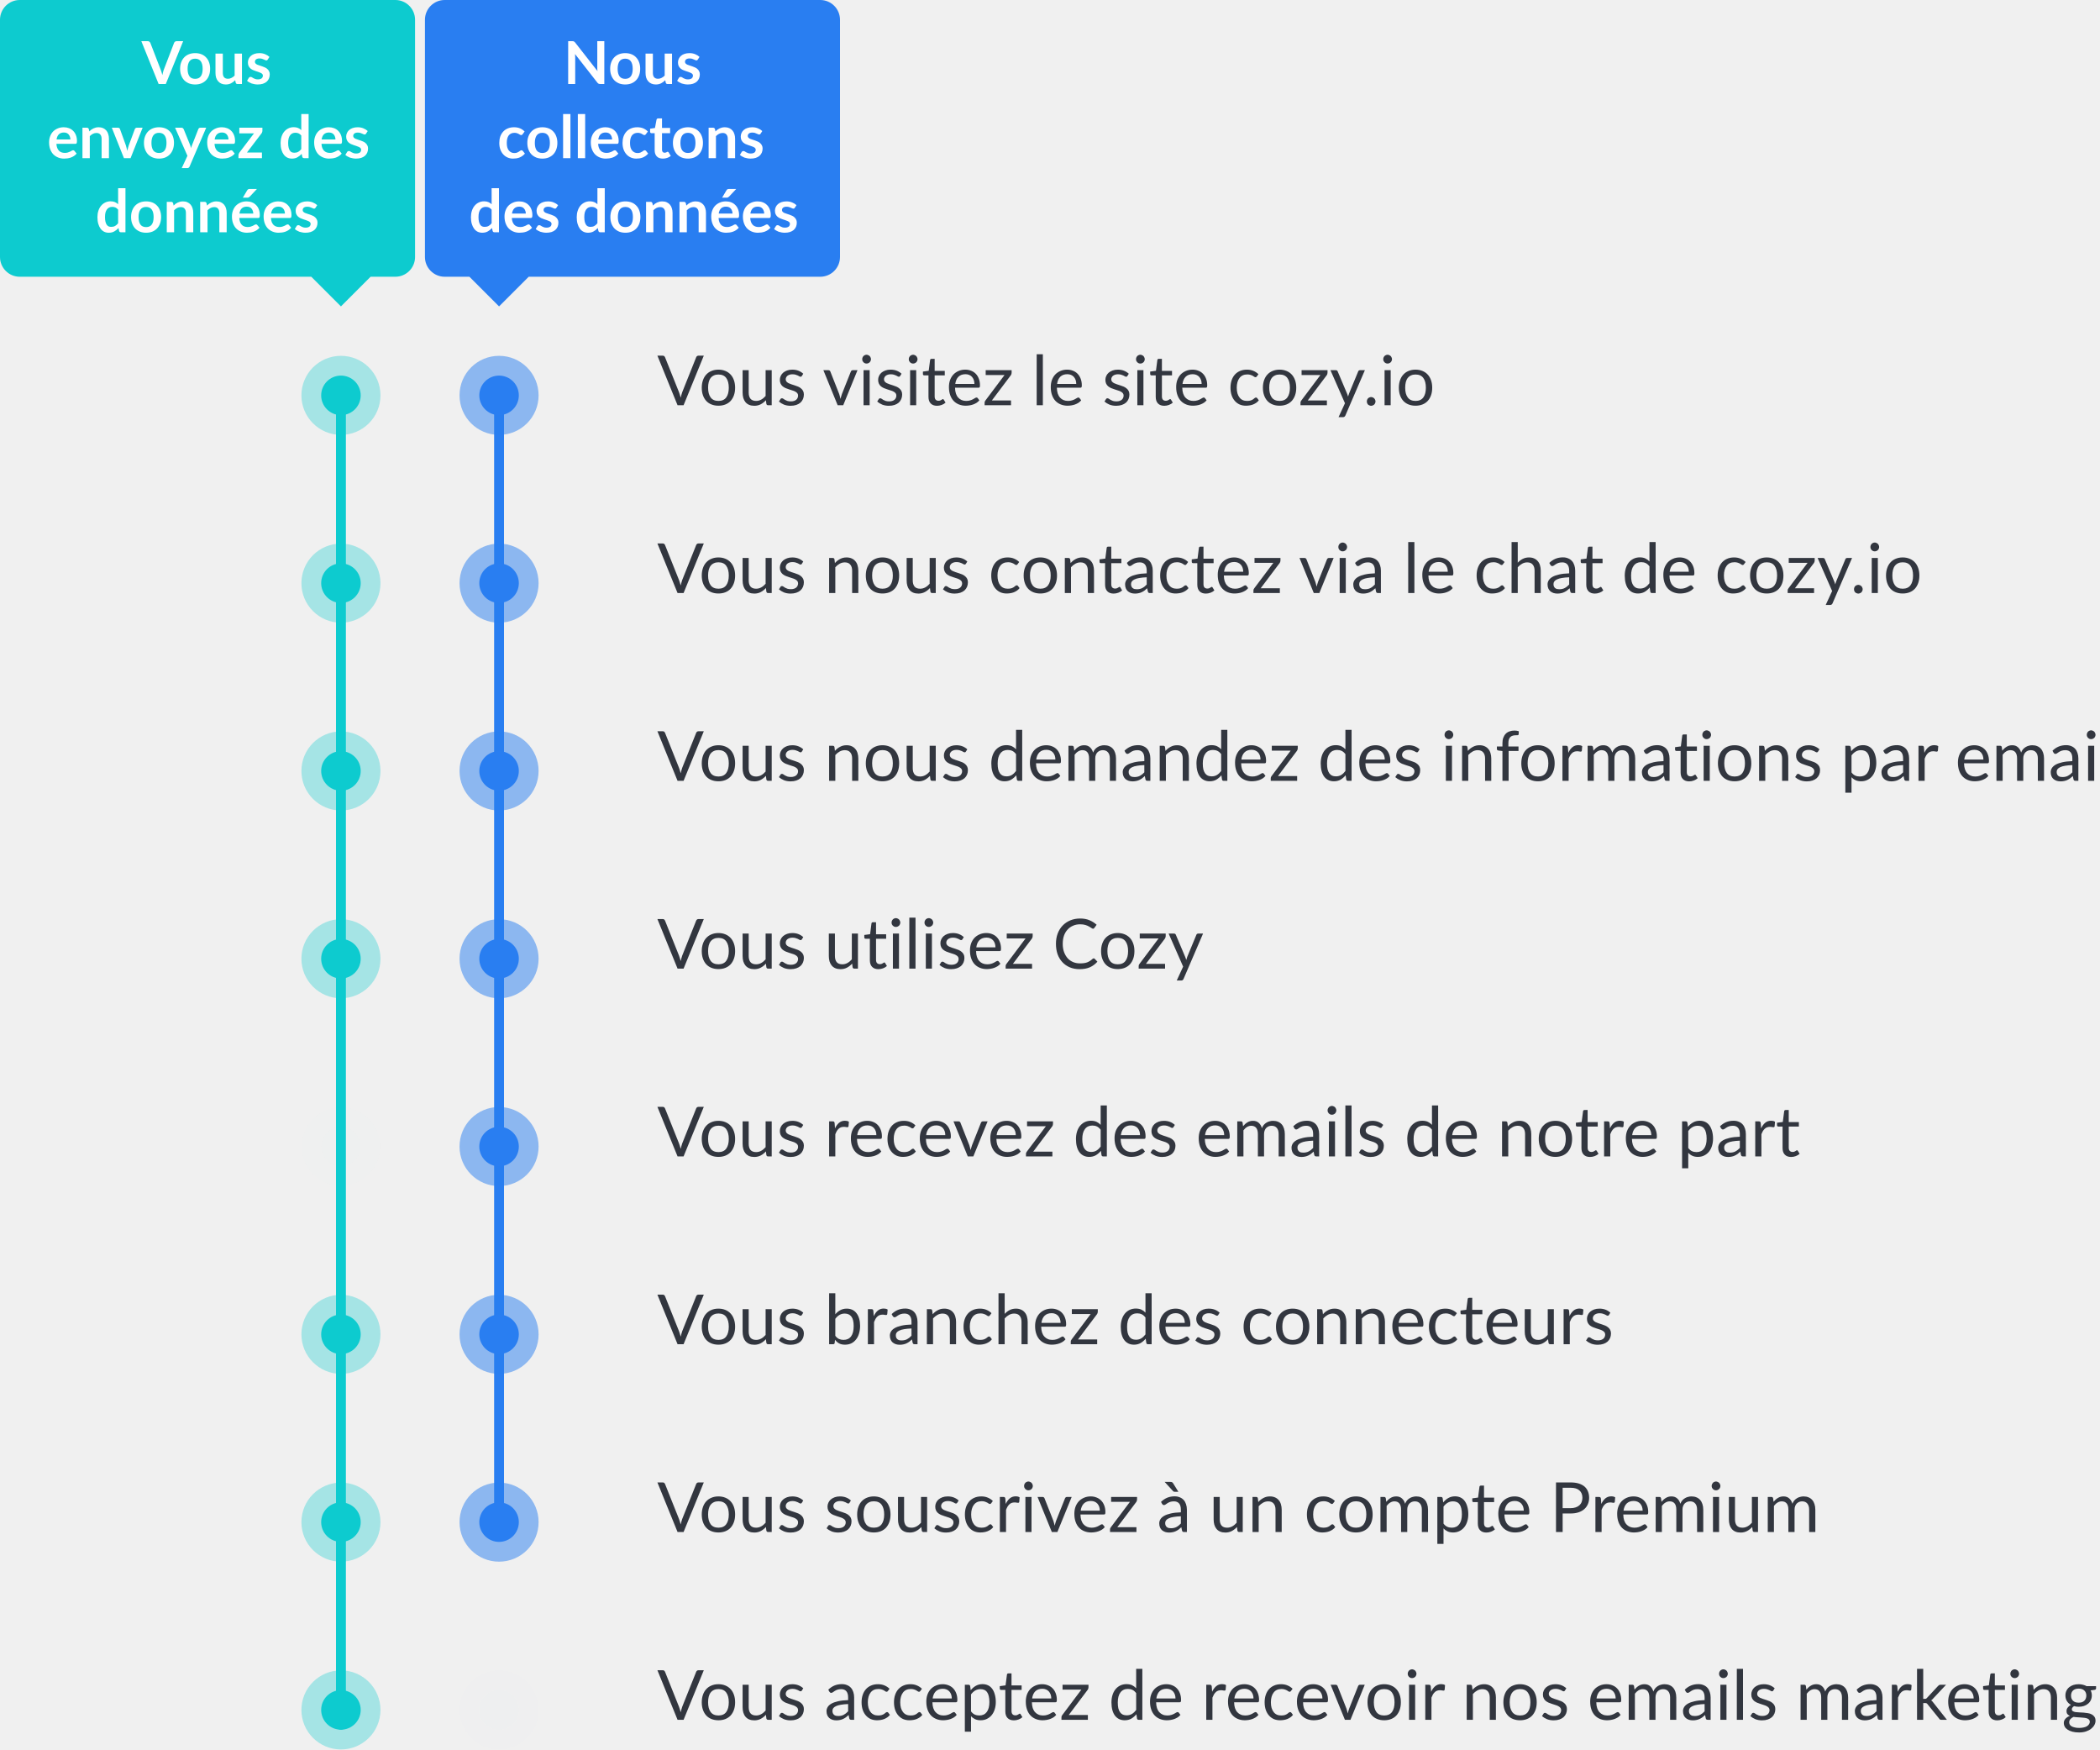
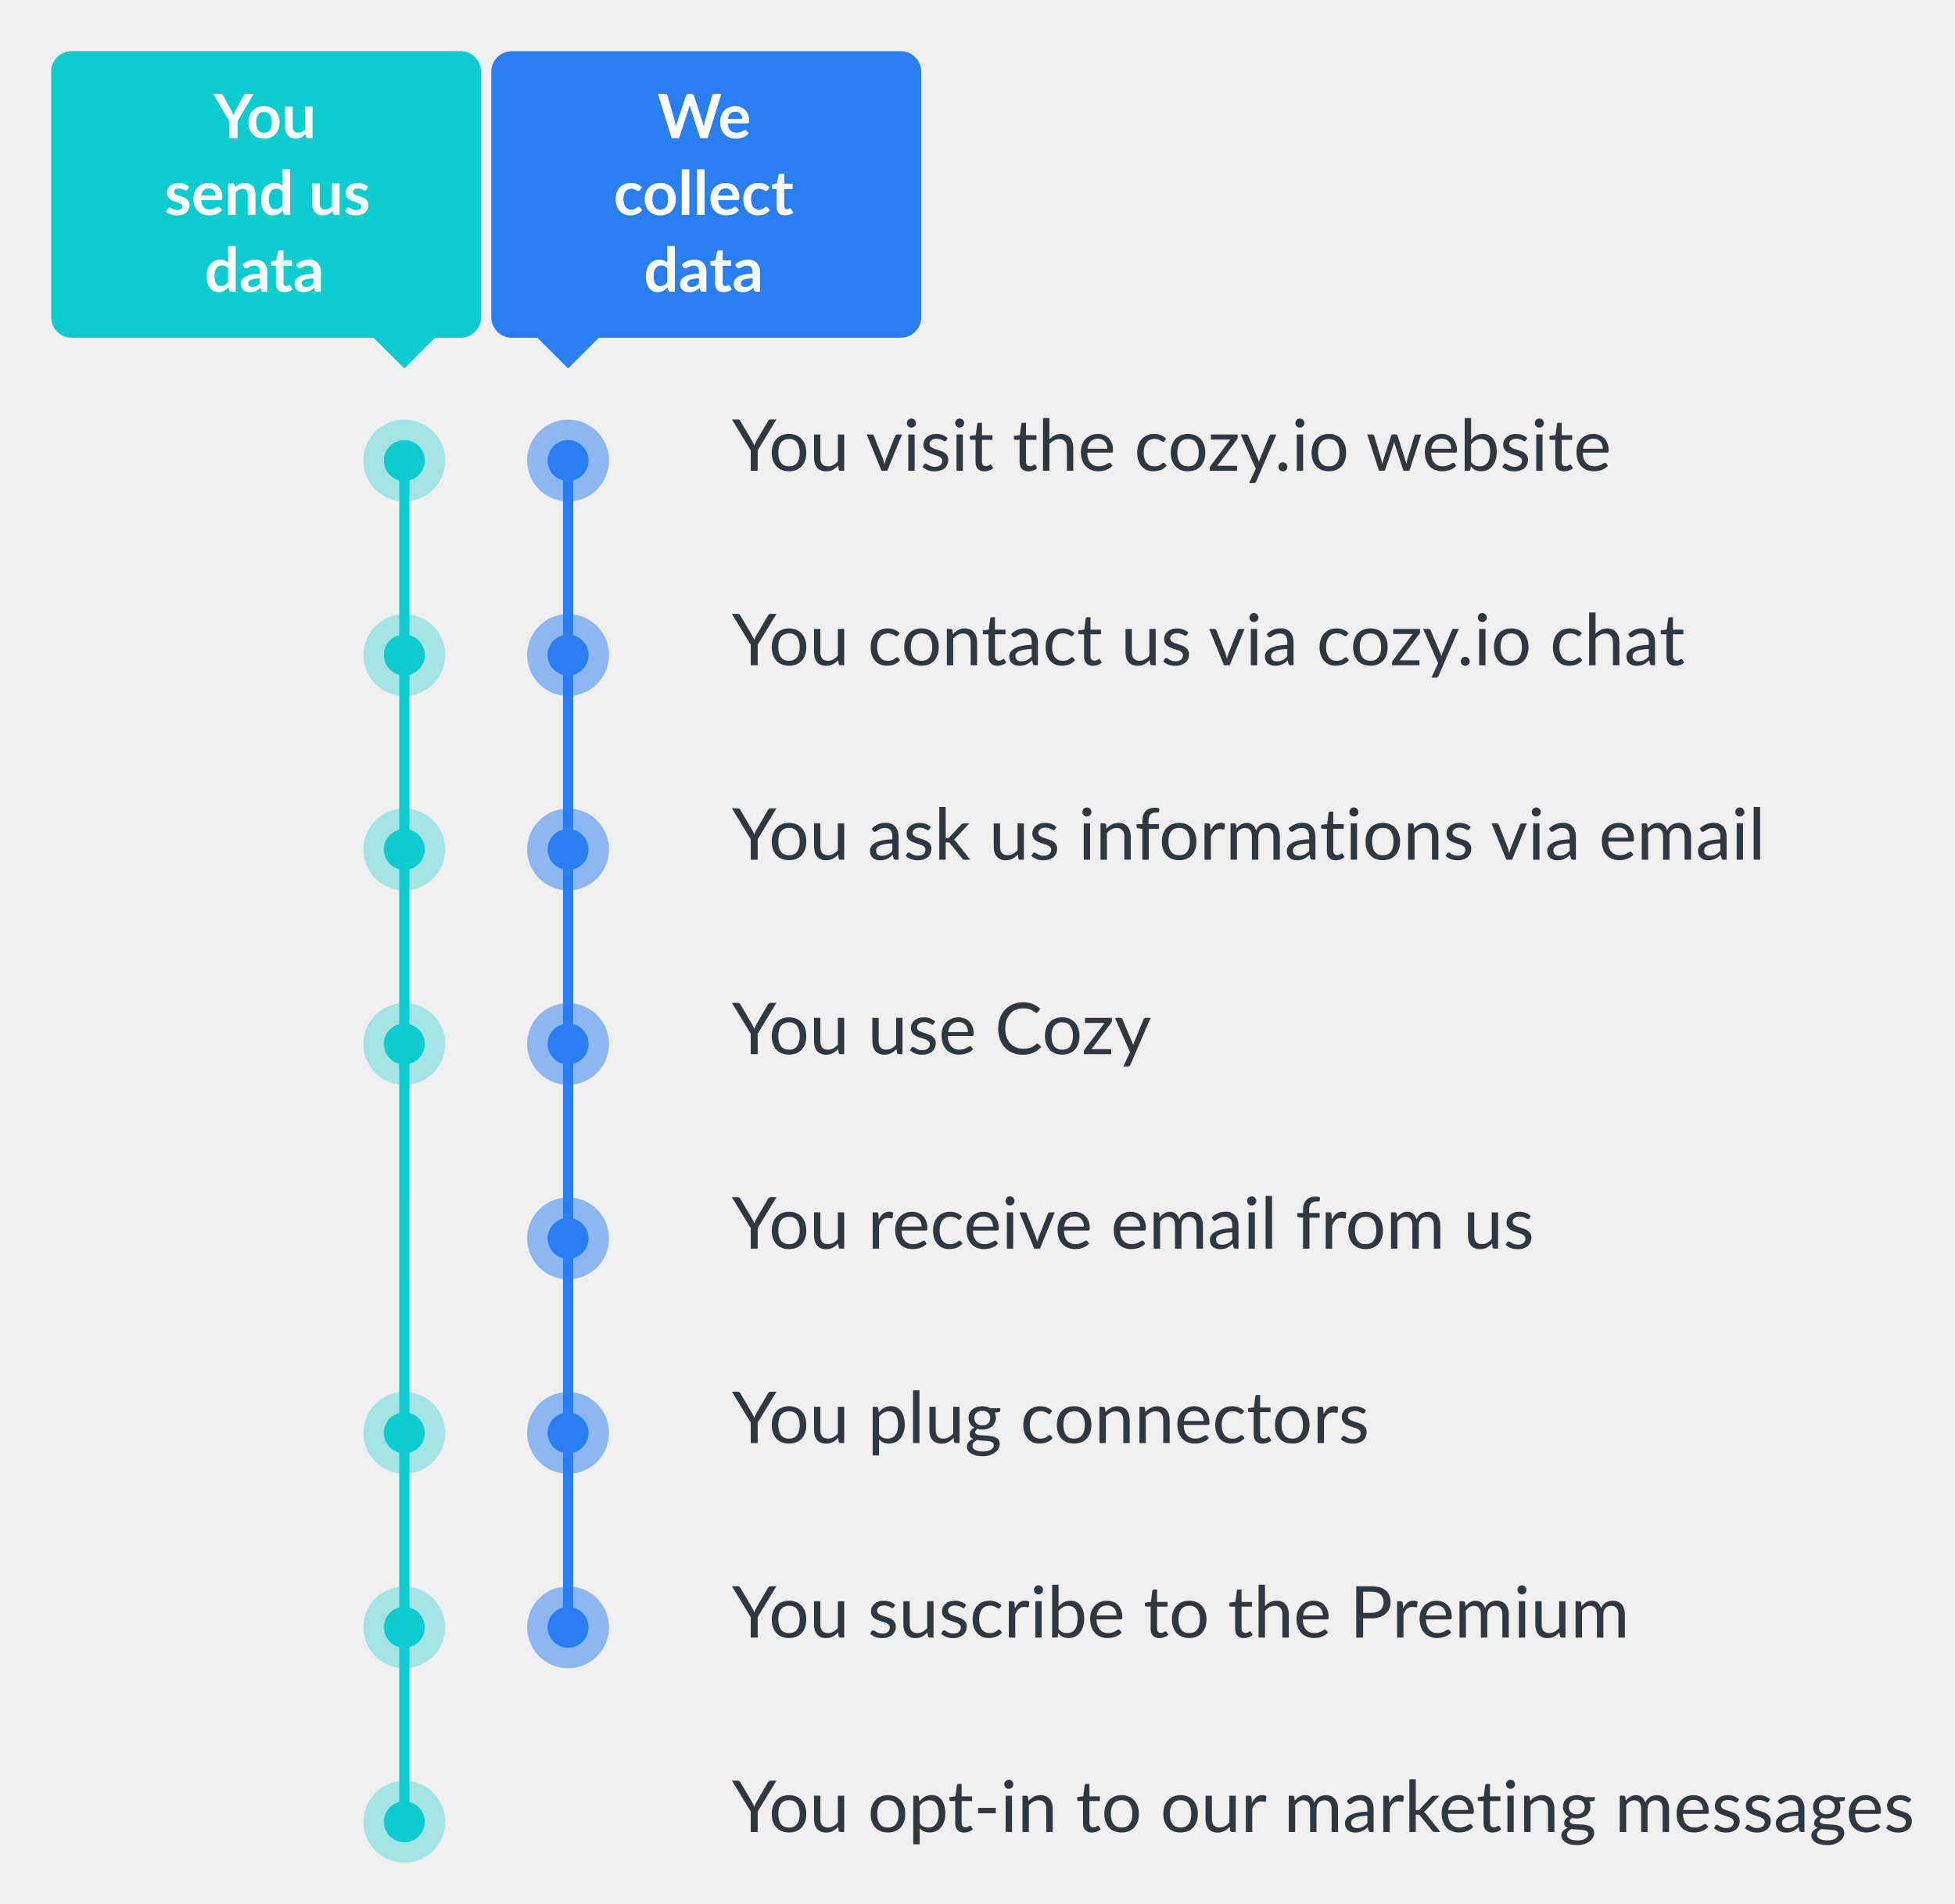
- <svg xmlns="http://www.w3.org/2000/svg" width="425px" height="354px" viewBox="0 0 425 354" version="1.1">
+ <svg xmlns="http://www.w3.org/2000/svg" width="382px" height="372px" viewBox="0 0 382 372" version="1.1">
  <defs />
  <g id="Page-1" stroke="none" stroke-width="1" fill="none" fill-rule="evenodd">
-     <g id="privacy-(en-cours)-copy-3" transform="translate(-800, -1466)">
-       <g id="Stacked-Group" transform="translate(752, 728)">
-         <g id="Group-19" transform="translate(0, 634)">
-           <g id="Group-20" transform="translate(48, 104)">
-             <rect id="Rectangle-14" x="27" y="0" width="725" height="358" />
-             <g id="Stacked-Group" transform="translate(133, 68)" fill="#32363F" font-family="Lato-Regular, Lato" font-size="14" font-weight="normal" line-spacing="24">
-               <text id="Vous-visitez-le-site">
-                 <tspan x="0" y="14">Vous visitez le site cozy.io</tspan>
-               </text>
-               <text id="Vous-nous-contactez">
-                 <tspan x="0" y="52">Vous nous contactez via le chat de cozy.io</tspan>
-               </text>
-               <text id="Vous-nous-demandez-d">
-                 <tspan x="0" y="90">Vous nous demandez des informations par email</tspan>
-               </text>
-               <text id="Vous-utilisez-Cozy">
-                 <tspan x="0" y="128">Vous utilisez Cozy</tspan>
-               </text>
-               <text id="Vous-recevez-des-ema">
-                 <tspan x="0" y="166">Vous recevez des emails de notre part</tspan>
-               </text>
-               <text id="Vous-branchez-des-co">
-                 <tspan x="0" y="204">Vous branchez des connecteurs</tspan>
-               </text>
-               <text id="Vous-souscrivez-à-un">
-                 <tspan x="0" y="242">Vous souscrivez à un compte Premium</tspan>
-               </text>
-               <text id="Vous-acceptez-de-rec">
-                 <tspan x="0" y="280">Vous acceptez de recevoir nos emails marketing</tspan>
-               </text>
+     <g id="Artboard">
+       <g id="data-collected" transform="translate(10, 10)">
+         <g id="Stacked-Group" transform="translate(133, 68)" font-size="14" font-family="Lato-Regular, Lato" fill="#32363F" font-weight="normal">
+           <g id="Vous-visitez-le-site">
+             <text id="You-visit-the-cozy.i">
+               <tspan x="0" y="14">You visit the cozy.io website</tspan>
+             </text>
+           </g>
+           <g id="Vous-nous-contactez" transform="translate(0, 38)">
+             <text id="You-contact-us-via-c">
+               <tspan x="0" y="14">You contact us via cozy.io chat</tspan>
+             </text>
+           </g>
+           <g id="Vous-nous-demandez-d" transform="translate(0, 76)">
+             <text id="You-ask-us-informati">
+               <tspan x="0" y="14">You ask us informations via email</tspan>
+             </text>
+           </g>
+           <g id="Vous-utilisez-Cozy" transform="translate(0, 114)">
+             <text id="You-use-Cozy">
+               <tspan x="0" y="14">You use Cozy</tspan>
+             </text>
+           </g>
+           <g id="Vous-recevez-des-ema" transform="translate(0, 152)">
+             <text id="You-receive-email-fr">
+               <tspan x="0" y="14">You receive email from us</tspan>
+             </text>
+           </g>
+           <g id="Vous-branchez-des-co" transform="translate(0, 190)">
+             <text id="You-plug-connectors">
+               <tspan x="0" y="14">You plug connectors</tspan>
+             </text>
+           </g>
+           <g id="Vous-souscrivez-à-un" transform="translate(0, 228)">
+             <text id="You-suscribe-to-the">
+               <tspan x="0" y="14">You suscribe to the Premium </tspan>
+             </text>
+           </g>
+           <g id="Vous-acceptez-de-rec" transform="translate(0, 266)">
+             <text id="You-opt-in-to-our-ma">
+               <tspan x="0" y="14">You opt-in to our marketing messages</tspan>
+             </text>
+           </g>
+         </g>
+         <g id="Group-6" transform="translate(93, 72)" fill-rule="nonzero" fill="#297EF1">
+           <rect id="Rectangle-12" x="7" y="10" width="2" height="226" />
+           <g id="Stacked-Group">
+             <g id="Group-3">
+               <circle id="Oval" fill-opacity="0.5" cx="8" cy="8" r="8" />
+               <circle id="Oval" cx="8" cy="8" r="4" />
            </g>
-             <g id="Group-6" transform="translate(93, 72)" fill="#297EF1">
-               <rect id="Rectangle-12" x="7" y="10" width="2" height="226" />
-               <g id="Stacked-Group">
-                 <g id="Group-3">
-                   <circle id="Oval" fill-opacity="0.5" cx="8" cy="8" r="8" />
-                   <circle id="Oval" cx="8" cy="8" r="4" />
-                 </g>
-                 <g id="Group-3-Copy" transform="translate(0, 38)">
-                   <circle id="Oval" fill-opacity="0.5" cx="8" cy="8" r="8" />
-                   <circle id="Oval" cx="8" cy="8" r="4" />
-                 </g>
-                 <g id="Group-3-Copy-12" transform="translate(0, 76)">
-                   <circle id="Oval" fill-opacity="0.5" cx="8" cy="8" r="8" />
-                   <circle id="Oval" cx="8" cy="8" r="4" />
-                 </g>
-                 <g id="Group-3-Copy-13" transform="translate(0, 114)">
-                   <circle id="Oval" fill-opacity="0.5" cx="8" cy="8" r="8" />
-                   <circle id="Oval" cx="8" cy="8" r="4" />
-                 </g>
-                 <g id="Group-3-Copy-2" transform="translate(0, 152)">
-                   <circle id="Oval" fill-opacity="0.5" cx="8" cy="8" r="8" />
-                   <circle id="Oval" cx="8" cy="8" r="4" />
-                 </g>
-                 <g id="Group-3-Copy-14" transform="translate(0, 190)">
-                   <circle id="Oval" fill-opacity="0.5" cx="8" cy="8" r="8" />
-                   <circle id="Oval" cx="8" cy="8" r="4" />
-                 </g>
-                 <g id="Group-3-Copy-15" transform="translate(0, 228)">
-                   <circle id="Oval" fill-opacity="0.5" cx="8" cy="8" r="8" />
-                   <circle id="Oval" cx="8" cy="8" r="4" />
-                 </g>
-                 <g id="Group-3-Copy-3" opacity="0.01" transform="translate(0, 266)">
-                   <circle id="Oval" fill-opacity="0.5" cx="8" cy="8" r="8" />
-                   <circle id="Oval" cx="8" cy="8" r="4" />
-                 </g>
-               </g>
+             <g id="Group-3-Copy" transform="translate(0, 38)">
+               <circle id="Oval" fill-opacity="0.5" cx="8" cy="8" r="8" />
+               <circle id="Oval" cx="8" cy="8" r="4" />
            </g>
-             <g id="Group-6-Copy-2" transform="translate(61, 72)" fill="#0DCBCF">
-               <g id="Group-13">
-                 <g id="Group-3-Copy">
-                   <circle id="Oval" fill-opacity="0.33" cx="8" cy="8" r="8" />
-                   <circle id="Oval" cx="8" cy="8" r="4" />
-                 </g>
-                 <g id="Group-3-Copy-2" transform="translate(0, 38)">
-                   <circle id="Oval" fill-opacity="0.33" cx="8" cy="8" r="8" />
-                   <circle id="Oval" cx="8" cy="8" r="4" />
-                 </g>
-                 <g id="Group-3-Copy-3" transform="translate(0, 76)">
-                   <circle id="Oval" fill-opacity="0.33" cx="8" cy="8" r="8" />
-                   <circle id="Oval" cx="8" cy="8" r="4" />
-                 </g>
-                 <g id="Group-3-Copy-4" transform="translate(0, 114)">
-                   <circle id="Oval" fill-opacity="0.33" cx="8" cy="8" r="8" />
-                   <circle id="Oval" cx="8" cy="8" r="4" />
-                 </g>
-                 <g id="Group-3-Copy-8" opacity="0.01" transform="translate(0, 152)">
-                   <circle id="Oval" fill-opacity="0.33" cx="8" cy="8" r="8" />
-                   <circle id="Oval" cx="8" cy="8" r="4" />
-                 </g>
-                 <g id="Group-3-Copy-9" transform="translate(0, 190)">
-                   <circle id="Oval" fill-opacity="0.33" cx="8" cy="8" r="8" />
-                   <circle id="Oval" cx="8" cy="8" r="4" />
-                 </g>
-                 <g id="Group-3-Copy-10" transform="translate(0, 228)">
-                   <circle id="Oval" fill-opacity="0.33" cx="8" cy="8" r="8" />
-                   <circle id="Oval" cx="8" cy="8" r="4" />
-                 </g>
-                 <g id="Group-3-Copy-11" transform="translate(0, 266)">
-                   <circle id="Oval" fill-opacity="0.33" cx="8" cy="8" r="8" />
-                   <circle id="Oval" cx="8" cy="8" r="4" />
-                 </g>
-               </g>
-               <rect id="Rectangle-12" x="7" y="8" width="2" height="270" rx="1" />
+             <g id="Group-3-Copy-12" transform="translate(0, 76)">
+               <circle id="Oval" fill-opacity="0.5" cx="8" cy="8" r="8" />
+               <circle id="Oval" cx="8" cy="8" r="4" />
            </g>
-             <g id="Group-11" transform="translate(86, 0)">
-               <path d="M21,56 L15,62 L9,56 L4,56 C1.791,56 2.705415e-16,54.209 0,52 L0,4 C-2.705415e-16,1.791 1.791,4.05812251e-16 4,0 L80,0 C82.209,-4.05812251e-16 84,1.791 84,4 L84,52 C84,54.209 82.209,56 80,56 L21,56 Z" id="Rectangle-6" fill="#297EF1" />
-               <text id="Nous-collectons-des" font-family="Lato-Bold, Lato" font-size="12" font-weight="bold" fill="#FFFFFF">
-                 <tspan x="28.02" y="17">Nous </tspan>
-                 <tspan x="14.64" y="32">collectons</tspan>
-                 <tspan x="8.904" y="47">des données</tspan>
-               </text>
+             <g id="Group-3-Copy-13" transform="translate(0, 114)">
+               <circle id="Oval" fill-opacity="0.5" cx="8" cy="8" r="8" />
+               <circle id="Oval" cx="8" cy="8" r="4" />
            </g>
-             <g id="Group-11-Copy-2">
-               <path d="M75,56 L69,62 L63,56 L4,56 C1.791,56 2.705415e-16,54.209 0,52 L0,4 C-2.705415e-16,1.791 1.791,4.05812251e-16 4,0 L80,0 C82.209,-4.05812251e-16 84,1.791 84,4 L84,52 C84,54.209 82.209,56 80,56 L75,56 Z" id="Rectangle-6" fill="#0DCBCF" />
-               <text id="Vous-envoyez-des-don" font-family="Lato-Bold, Lato" font-size="12" font-weight="bold" fill="#FFFFFF">
-                 <tspan x="28.665" y="17">Vous </tspan>
-                 <tspan x="9.543" y="32">envoyez des </tspan>
-                 <tspan x="19.311" y="47">données</tspan>
-               </text>
+             <g id="Group-3-Copy-2" transform="translate(0, 152)">
+               <circle id="Oval" fill-opacity="0.5" cx="8" cy="8" r="8" />
+               <circle id="Oval" cx="8" cy="8" r="4" />
+             </g>
+             <g id="Group-3-Copy-14" transform="translate(0, 190)">
+               <circle id="Oval" fill-opacity="0.5" cx="8" cy="8" r="8" />
+               <circle id="Oval" cx="8" cy="8" r="4" />
+             </g>
+             <g id="Group-3-Copy-15" transform="translate(0, 228)">
+               <circle id="Oval" fill-opacity="0.5" cx="8" cy="8" r="8" />
+               <circle id="Oval" cx="8" cy="8" r="4" />
+             </g>
+             <g id="Group-3-Copy-3" opacity="0.01" transform="translate(0, 266)">
+               <circle id="Oval" fill-opacity="0.5" cx="8" cy="8" r="8" />
+               <circle id="Oval" cx="8" cy="8" r="4" />
            </g>
          </g>
+         </g>
+         <g id="Group-6-Copy-2" transform="translate(61, 72)" fill-rule="nonzero" fill="#0DCBCF">
+           <g id="Group-13">
+             <g id="Group-3-Copy">
+               <circle id="Oval" fill-opacity="0.33" cx="8" cy="8" r="8" />
+               <circle id="Oval" cx="8" cy="8" r="4" />
+             </g>
+             <g id="Group-3-Copy-2" transform="translate(0, 38)">
+               <circle id="Oval" fill-opacity="0.33" cx="8" cy="8" r="8" />
+               <circle id="Oval" cx="8" cy="8" r="4" />
+             </g>
+             <g id="Group-3-Copy-3" transform="translate(0, 76)">
+               <circle id="Oval" fill-opacity="0.33" cx="8" cy="8" r="8" />
+               <circle id="Oval" cx="8" cy="8" r="4" />
+             </g>
+             <g id="Group-3-Copy-4" transform="translate(0, 114)">
+               <circle id="Oval" fill-opacity="0.33" cx="8" cy="8" r="8" />
+               <circle id="Oval" cx="8" cy="8" r="4" />
+             </g>
+             <g id="Group-3-Copy-8" opacity="0.01" transform="translate(0, 152)">
+               <circle id="Oval" fill-opacity="0.33" cx="8" cy="8" r="8" />
+               <circle id="Oval" cx="8" cy="8" r="4" />
+             </g>
+             <g id="Group-3-Copy-9" transform="translate(0, 190)">
+               <circle id="Oval" fill-opacity="0.33" cx="8" cy="8" r="8" />
+               <circle id="Oval" cx="8" cy="8" r="4" />
+             </g>
+             <g id="Group-3-Copy-10" transform="translate(0, 228)">
+               <circle id="Oval" fill-opacity="0.33" cx="8" cy="8" r="8" />
+               <circle id="Oval" cx="8" cy="8" r="4" />
+             </g>
+             <g id="Group-3-Copy-11" transform="translate(0, 266)">
+               <circle id="Oval" fill-opacity="0.33" cx="8" cy="8" r="8" />
+               <circle id="Oval" cx="8" cy="8" r="4" />
+             </g>
+           </g>
+           <rect id="Rectangle-12" x="7" y="8" width="2" height="270" rx="1" />
+         </g>
+         <g id="Group-11" transform="translate(86, 0)">
+           <path d="M21,56 L15,62 L9,56 L4,56 C1.791,56 2.705415e-16,54.209 0,52 L0,4 C-2.705415e-16,1.791 1.791,4.05812251e-16 4,0 L80,0 C82.209,-4.05812251e-16 84,1.791 84,4 L84,52 C84,54.209 82.209,56 80,56 L21,56 Z" id="Rectangle-6" fill="#297EF1" fill-rule="nonzero" />
+           <g id="Nous-collectons-des" transform="translate(21, 5)" font-size="12" font-family="Lato-Bold, Lato" fill="#FFFFFF" font-weight="bold">
+             <text id="We-collect-data">
+               <tspan x="11.447" y="12">We </tspan>
+               <tspan x="2.894" y="27">collect </tspan>
+               <tspan x="8.786" y="42">data</tspan>
+             </text>
+           </g>
+         </g>
+         <g id="Group-11-Copy-2">
+           <path d="M75,56 L69,62 L63,56 L4,56 C1.791,56 2.705415e-16,54.209 0,52 L0,4 C-2.705415e-16,1.791 1.791,4.05812251e-16 4,0 L80,0 C82.209,-4.05812251e-16 84,1.791 84,4 L84,52 C84,54.209 82.209,56 80,56 L75,56 Z" id="Rectangle-6" fill="#0DCBCF" fill-rule="nonzero" />
+           <text id="You-send-us-data" fill="#FFFFFF" font-family="Lato-Bold, Lato" font-size="12" font-weight="bold">
+             <tspan x="31.731" y="17">You</tspan>
+             <tspan x="22.149" y="32">send us</tspan>
+             <tspan x="29.976" y="47">data</tspan>
+           </text>
        </g>
      </g>
    </g>
  </g>
</svg>
